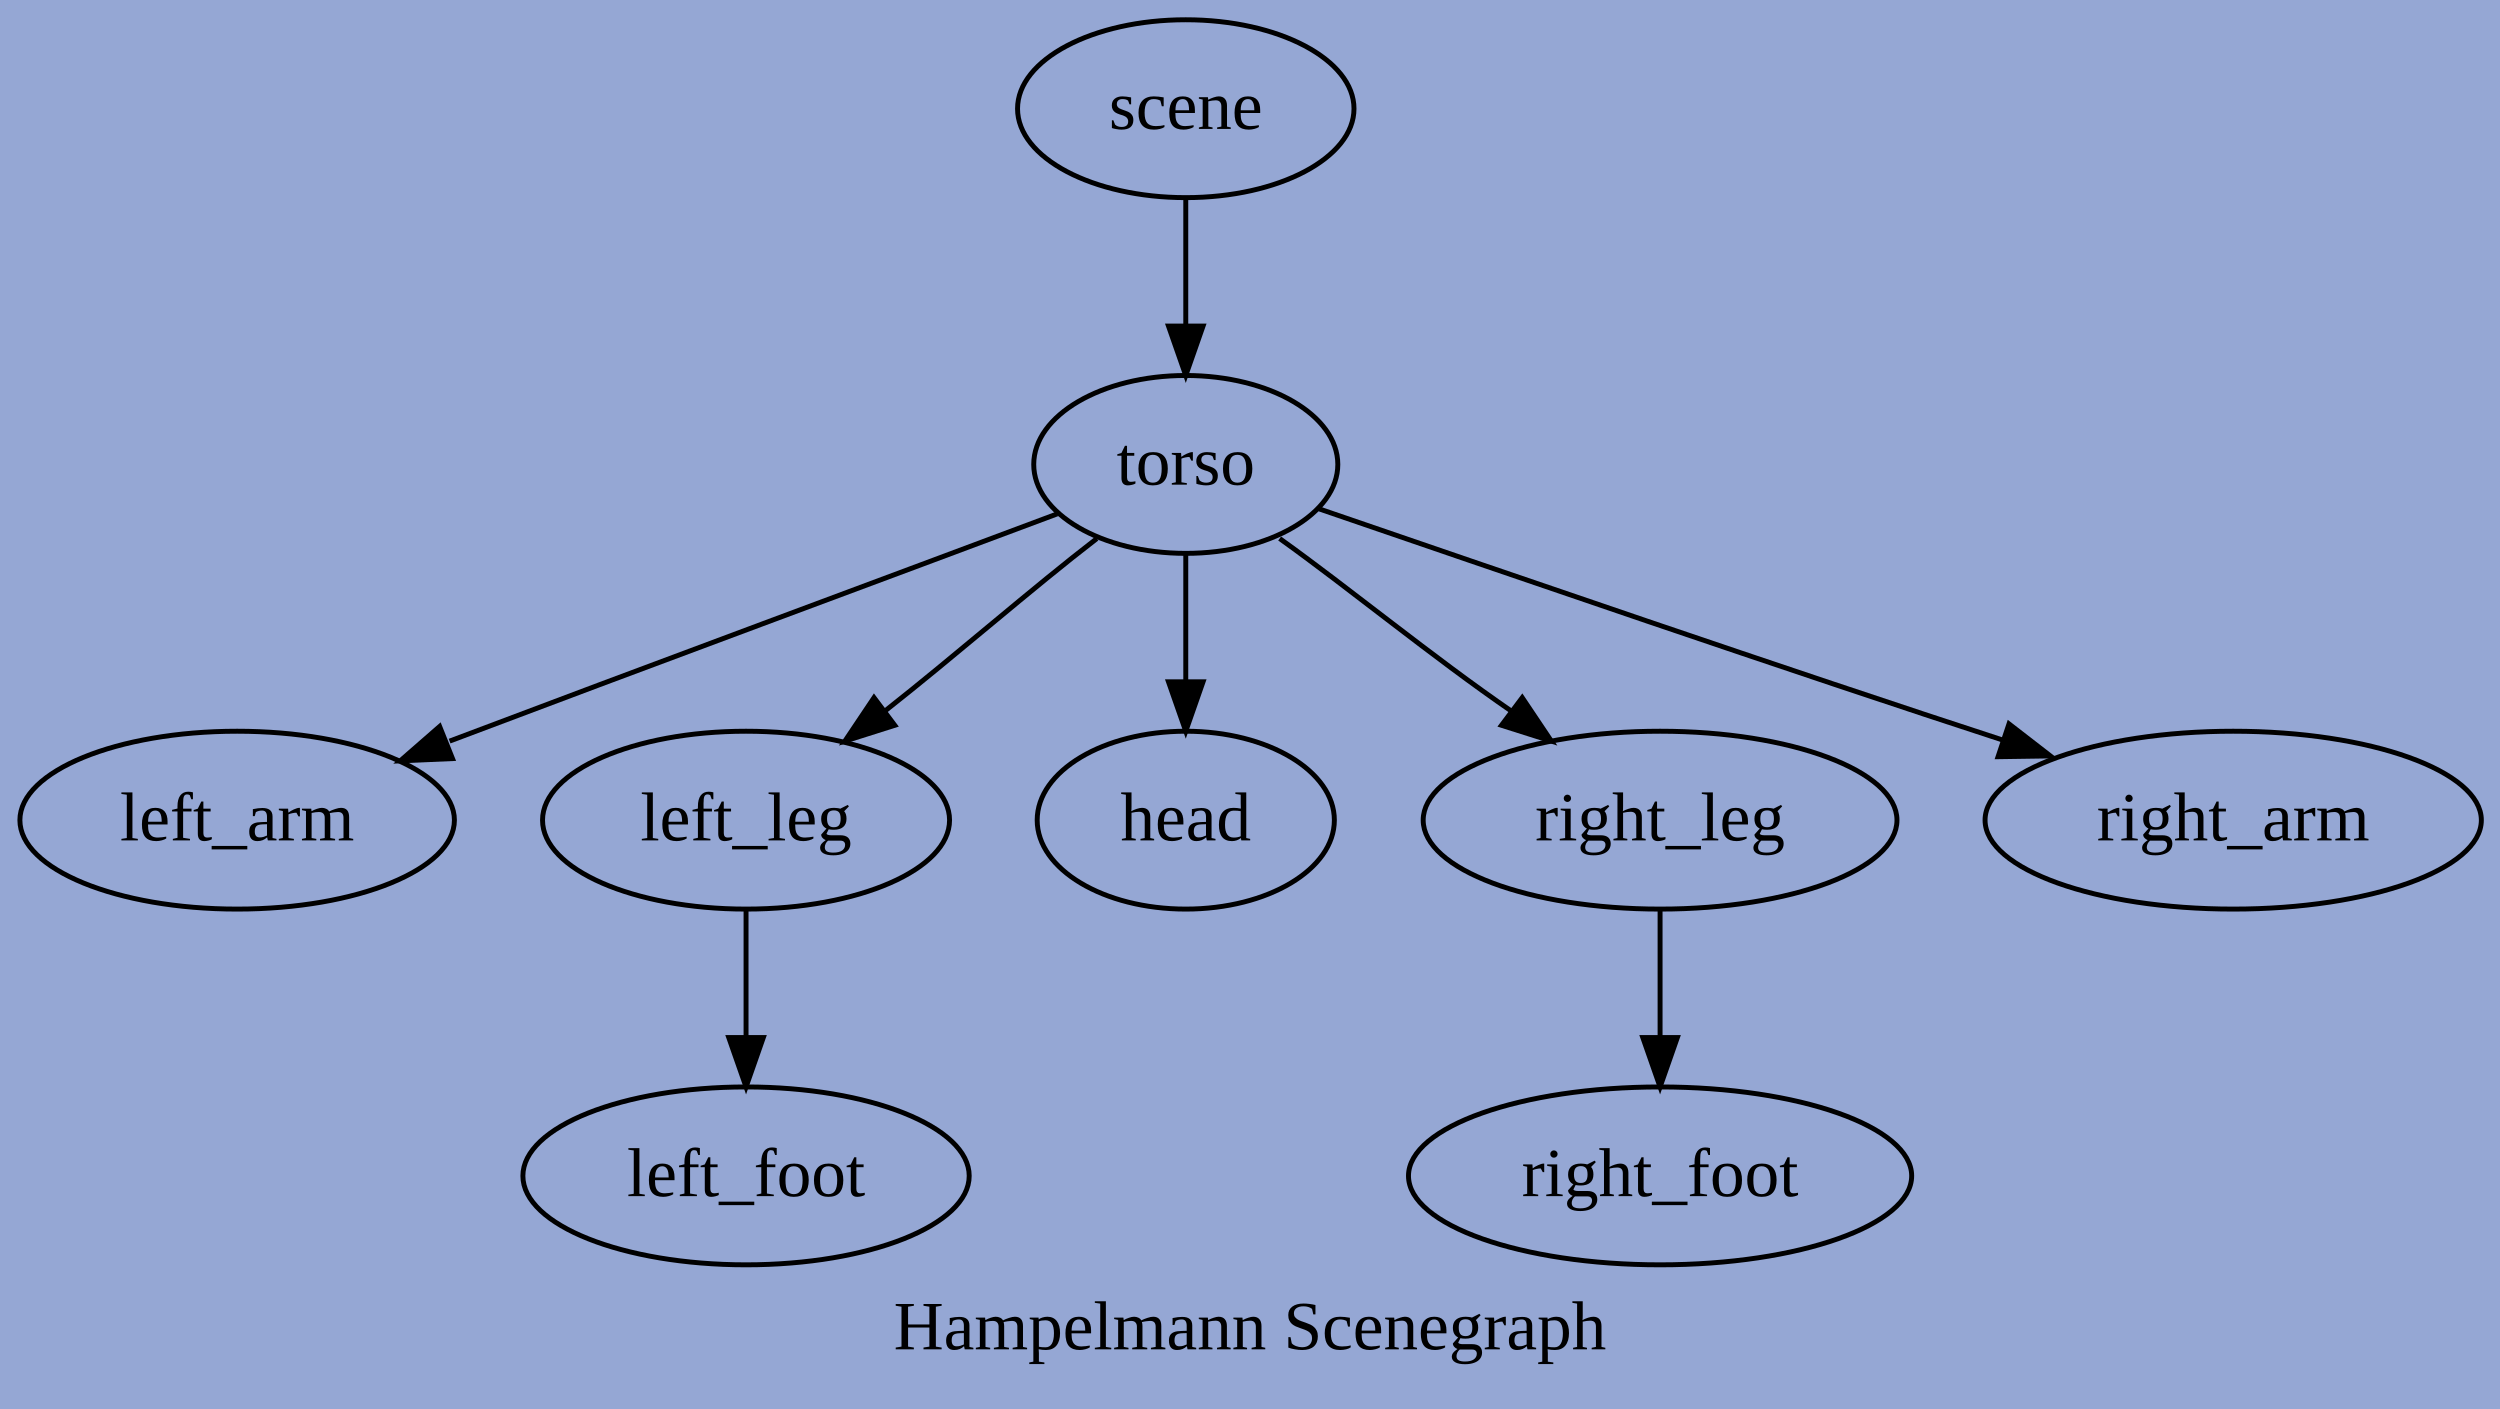
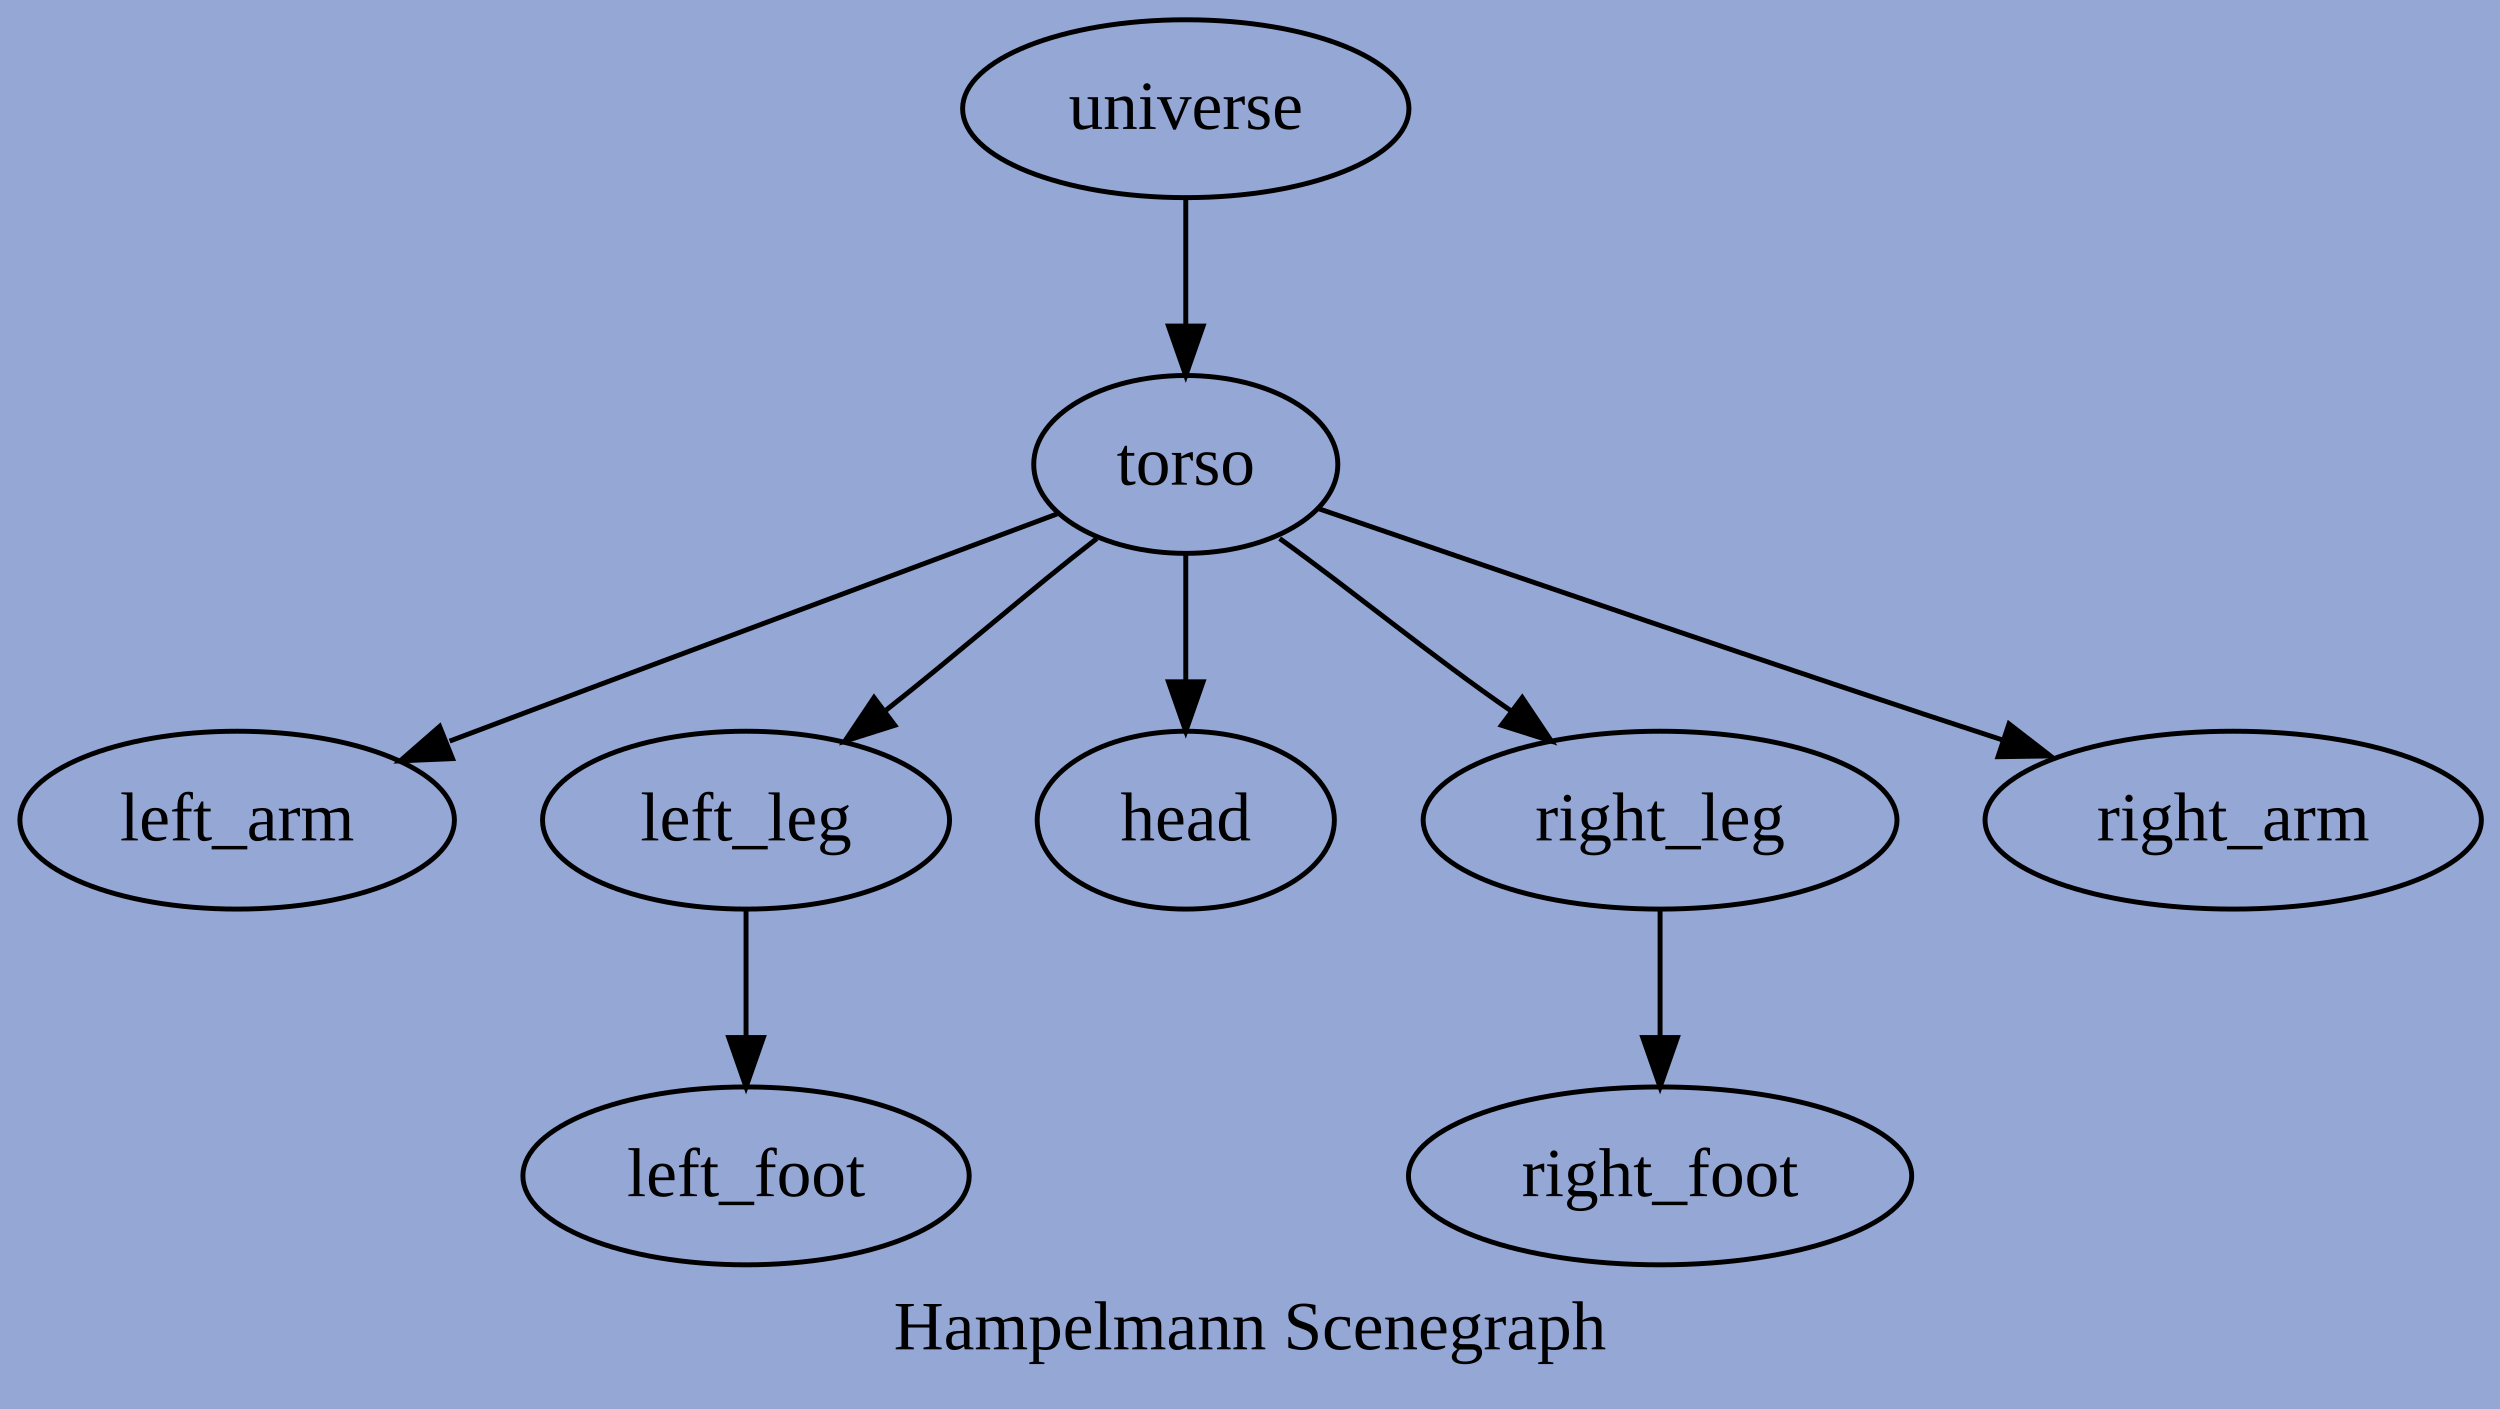
<svg xmlns="http://www.w3.org/2000/svg" width="506pt" height="285pt" viewBox="0.00 0.00 506.00 285.00">
  <g id="graph0" class="graph" transform="scale(1 1) rotate(0) translate(4 281)">
    <polygon style="fill:#95a7d4;stroke:#95a7d4;" points="-4,4 -4,-281 502,-281 502,4 -4,4" />
    <text text-anchor="middle" x="249" y="-7.9" style="font-family:Times New Roman;font-size:14.00;">Hampelmann Scenegraph</text>
    <g id="node1" class="node">
-       <ellipse style="fill:none;stroke:black;" cx="236" cy="-259" rx="34.049" ry="18" />
-       <text text-anchor="middle" x="236" y="-254.9" style="font-family:Times New Roman;font-size:14.00;">scene</text>
+       <ellipse style="fill:none;stroke:black;" cx="236" cy="-259" rx="45.167" ry="18" />
+       <text text-anchor="middle" x="236" y="-254.9" style="font-family:Times New Roman;font-size:14.00;">universe</text>
    </g>
    <g id="node3" class="node">
      <ellipse style="fill:none;stroke:black;" cx="236" cy="-187" rx="30.773" ry="18" />
      <text text-anchor="middle" x="236" y="-182.9" style="font-family:Times New Roman;font-size:14.00;">torso</text>
    </g>
    <g id="edge2" class="edge">
      <path style="fill:none;stroke:black;" d="M236,-241C236,-233 236,-224 236,-215" />
      <polygon style="fill:black;stroke:black;" points="239.5,-215 236,-205 232.5,-215 239.5,-215" />
    </g>
    <g id="node5" class="node">
      <ellipse style="fill:none;stroke:black;" cx="44" cy="-115" rx="43.973" ry="18" />
      <text text-anchor="middle" x="44" y="-110.9" style="font-family:Times New Roman;font-size:14.00;">left_arm</text>
    </g>
    <g id="edge4" class="edge">
      <path style="fill:none;stroke:black;" d="M210,-177C178,-165 124,-145 87,-131" />
      <polygon style="fill:black;stroke:black;" points="87.585,-127.464 77,-127 84.985,-133.964 87.585,-127.464" />
    </g>
    <g id="node7" class="node">
      <ellipse style="fill:none;stroke:black;" cx="147" cy="-115" rx="41.191" ry="18" />
      <text text-anchor="middle" x="147" y="-110.9" style="font-family:Times New Roman;font-size:14.00;">left_leg</text>
    </g>
    <g id="edge6" class="edge">
      <path style="fill:none;stroke:black;" d="M218,-172C205,-162 189,-148 175,-137" />
      <polygon style="fill:black;stroke:black;" points="177.1,-134.2 167,-131 172.9,-139.8 177.1,-134.2" />
    </g>
    <g id="node9" class="node">
      <ellipse style="fill:none;stroke:black;" cx="236" cy="-115" rx="30.074" ry="18" />
      <text text-anchor="middle" x="236" y="-110.9" style="font-family:Times New Roman;font-size:14.00;">head</text>
    </g>
    <g id="edge8" class="edge">
      <path style="fill:none;stroke:black;" d="M236,-169C236,-161 236,-152 236,-143" />
      <polygon style="fill:black;stroke:black;" points="239.5,-143 236,-133 232.5,-143 239.5,-143" />
    </g>
    <g id="node11" class="node">
      <ellipse style="fill:none;stroke:black;" cx="332" cy="-115" rx="47.947" ry="18" />
      <text text-anchor="middle" x="332" y="-110.9" style="font-family:Times New Roman;font-size:14.00;">right_leg</text>
    </g>
    <g id="edge10" class="edge">
      <path style="fill:none;stroke:black;" d="M255,-172C269,-162 286,-148 302,-137" />
      <polygon style="fill:black;stroke:black;" points="304.1,-139.8 310,-131 299.9,-134.2 304.1,-139.8" />
    </g>
    <g id="node17" class="node">
      <ellipse style="fill:none;stroke:black;" cx="448" cy="-115" rx="50.224" ry="18" />
      <text text-anchor="middle" x="448" y="-110.9" style="font-family:Times New Roman;font-size:14.00;">right_arm</text>
    </g>
    <g id="edge16" class="edge">
      <path style="fill:none;stroke:black;" d="M263,-178C298,-166 359,-145 402,-131" />
      <polygon style="fill:black;stroke:black;" points="402.62,-134.483 411,-128 400.406,-127.842 402.62,-134.483" />
    </g>
    <g id="node13" class="node">
      <ellipse style="fill:none;stroke:black;" cx="147" cy="-43" rx="45.167" ry="18" />
      <text text-anchor="middle" x="147" y="-38.9" style="font-family:Times New Roman;font-size:14.00;">left_foot</text>
    </g>
    <g id="edge12" class="edge">
      <path style="fill:none;stroke:black;" d="M147,-97C147,-89 147,-80 147,-71" />
      <polygon style="fill:black;stroke:black;" points="150.5,-71 147,-61 143.5,-71 150.5,-71" />
    </g>
    <g id="node15" class="node">
      <ellipse style="fill:none;stroke:black;" cx="332" cy="-43" rx="50.922" ry="18" />
      <text text-anchor="middle" x="332" y="-38.9" style="font-family:Times New Roman;font-size:14.00;">right_foot</text>
    </g>
    <g id="edge14" class="edge">
      <path style="fill:none;stroke:black;" d="M332,-97C332,-89 332,-80 332,-71" />
      <polygon style="fill:black;stroke:black;" points="335.5,-71 332,-61 328.5,-71 335.5,-71" />
    </g>
  </g>
</svg>
